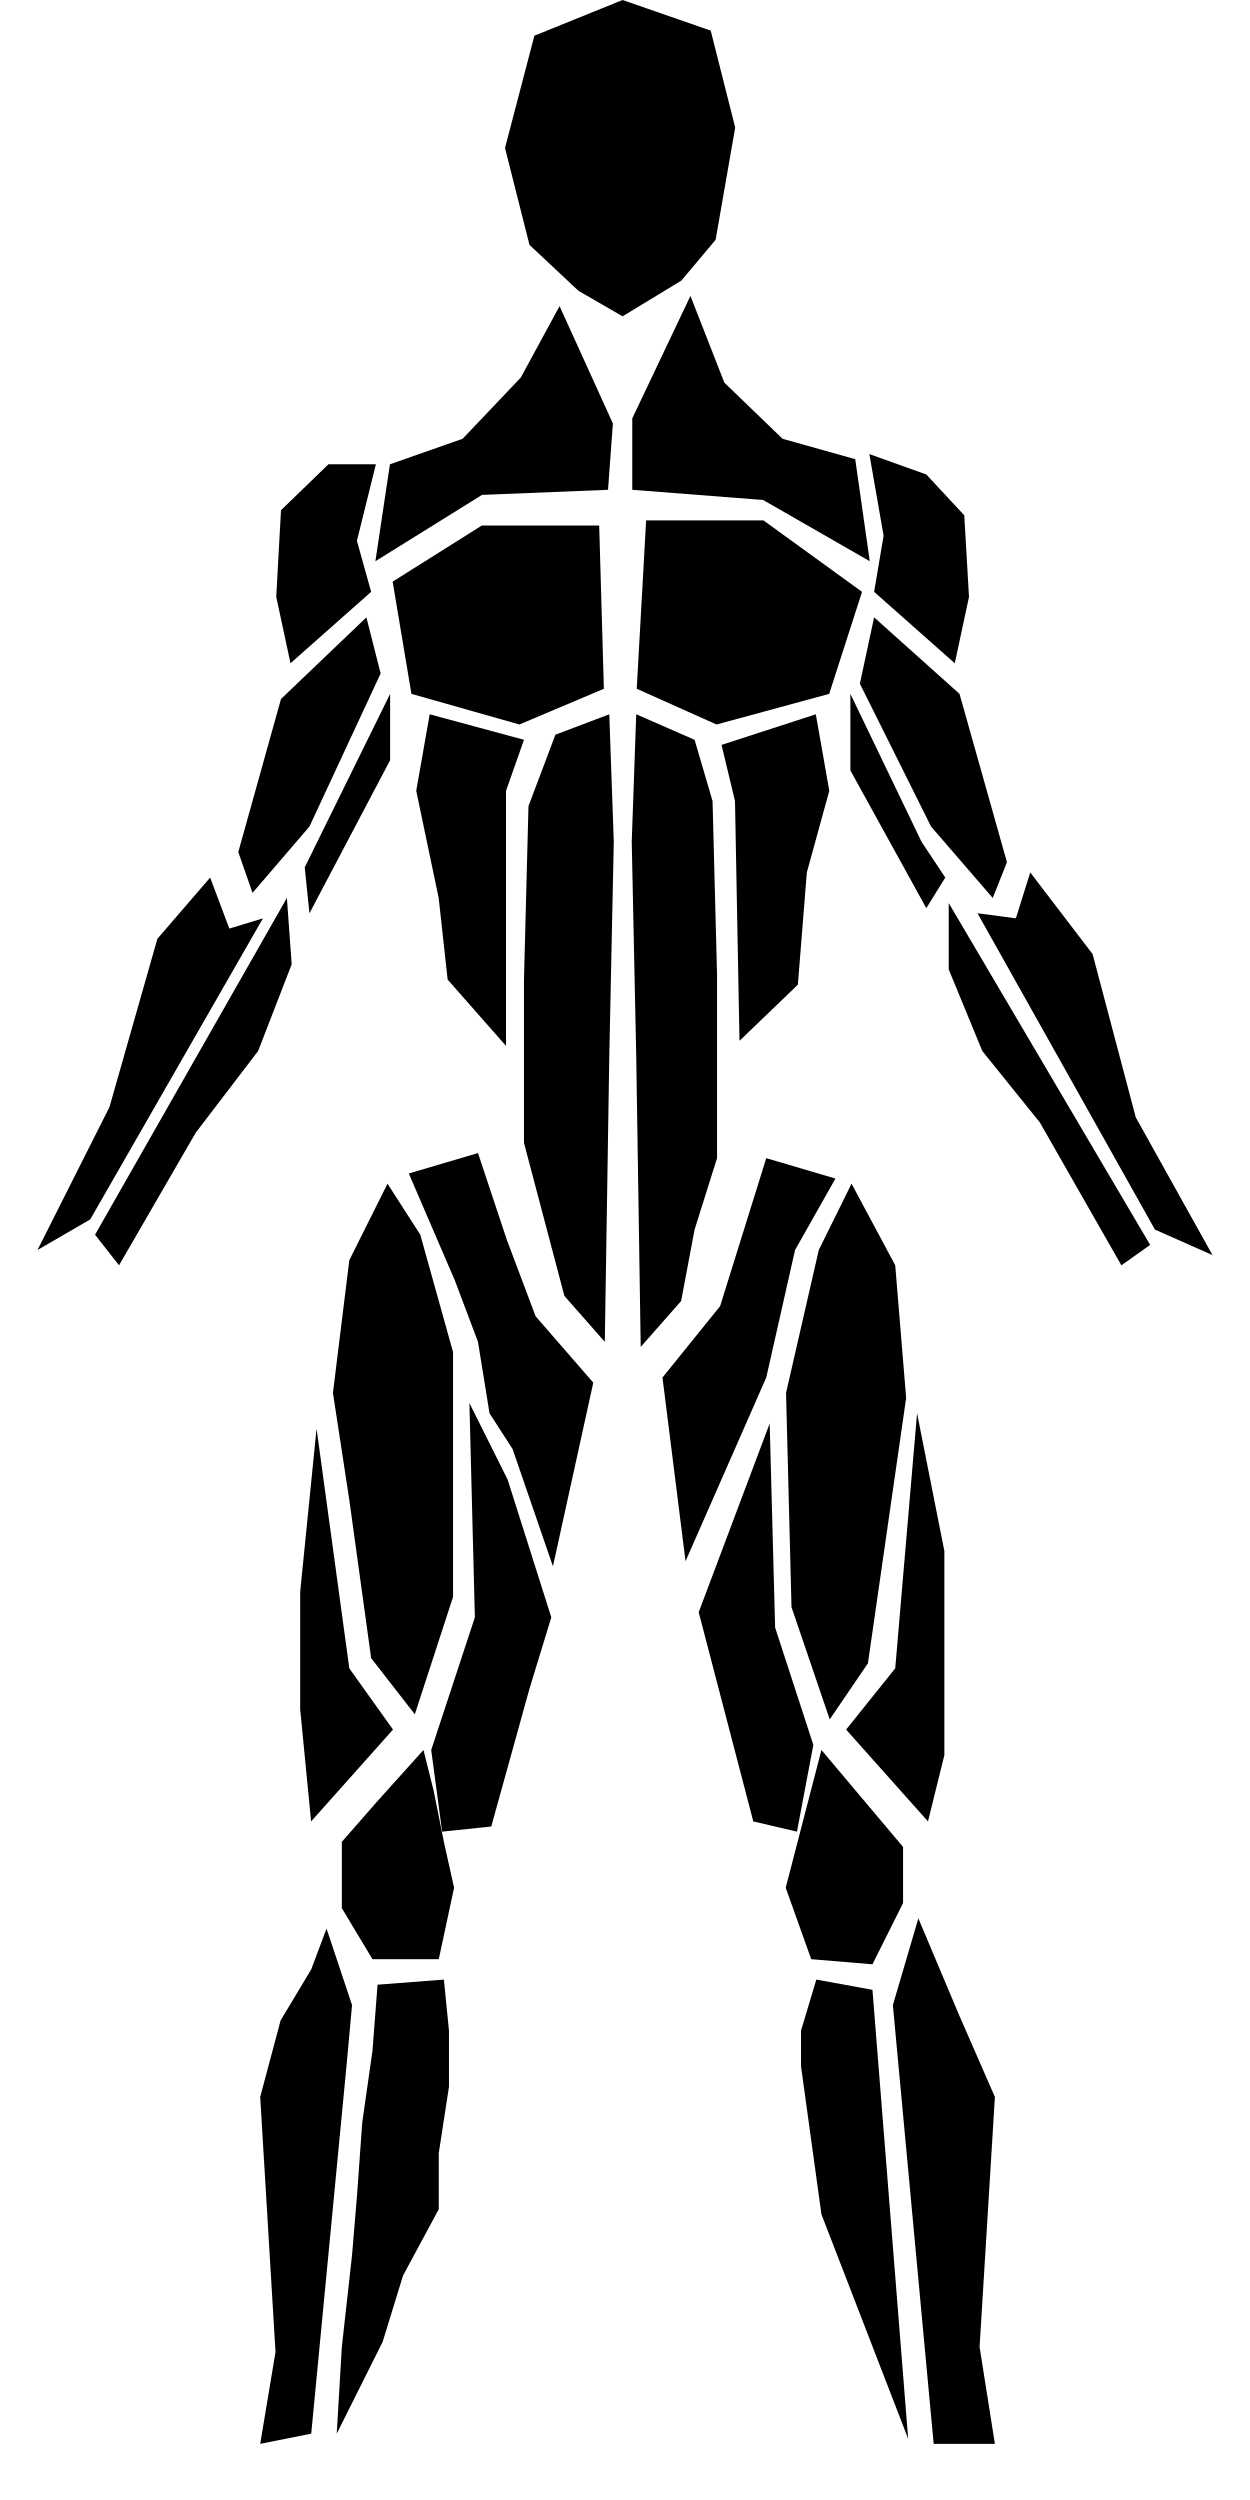
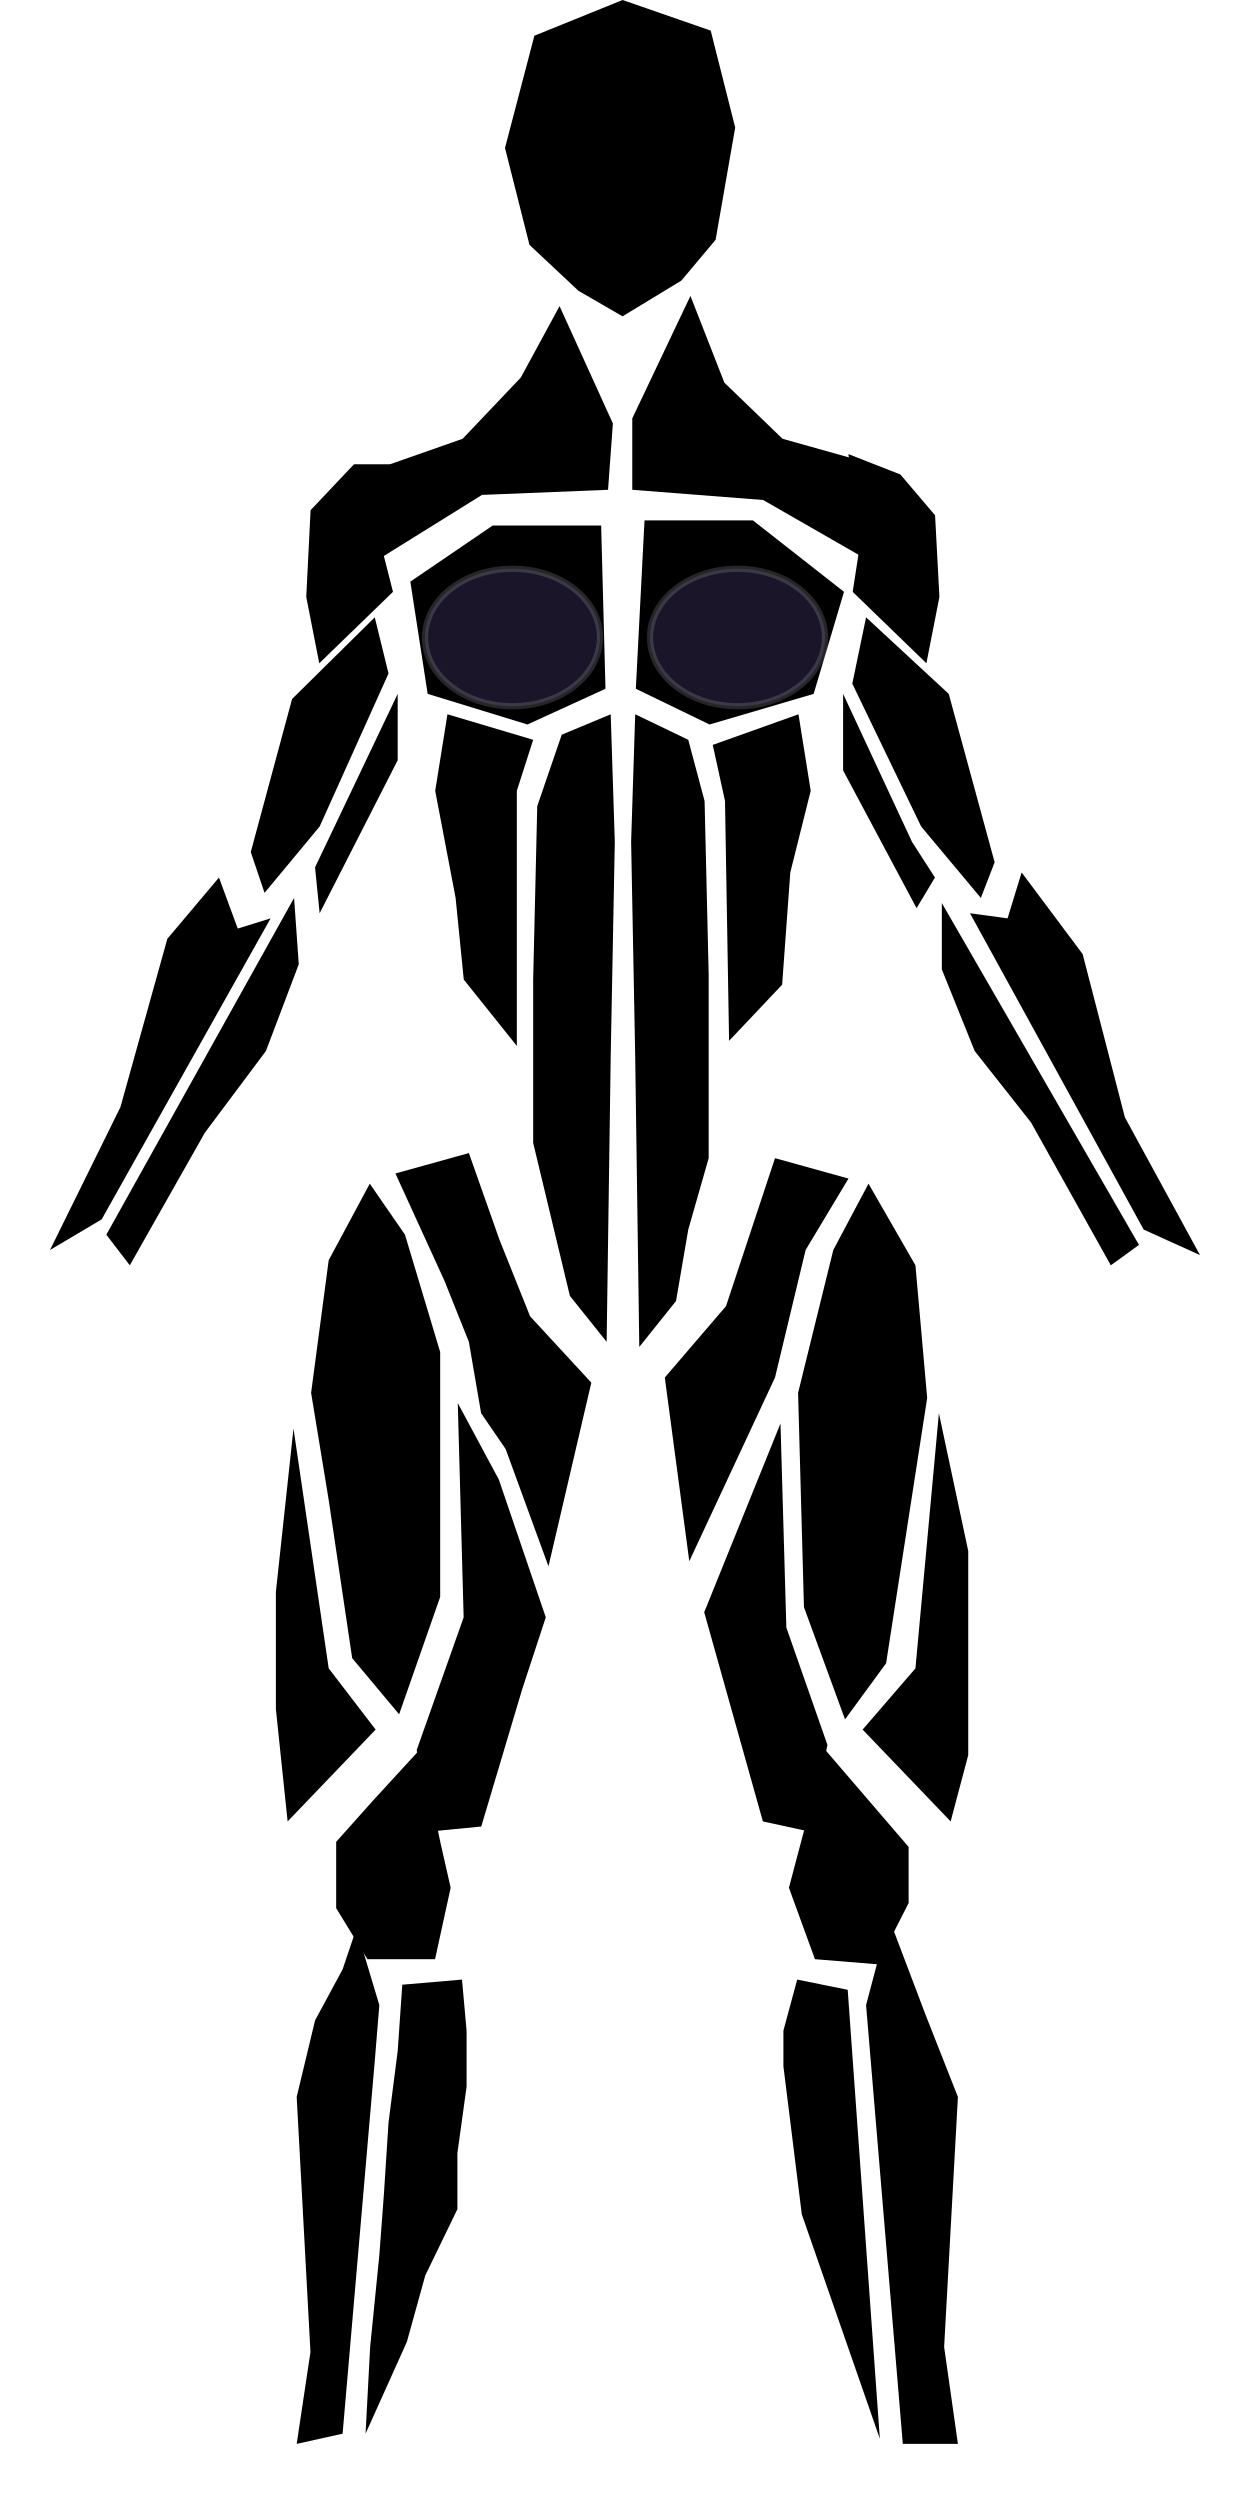
<svg xmlns="http://www.w3.org/2000/svg" viewBox="0 0 100 200" preserveAspectRatio="xMidYMid meet">
-   <polygon class="chest" data-slug="chest" points="51.69 41.633 50.939 55.102 57.322 57.959 66.335 55.51 68.963 47.347 61.078 41.633" />
-   <polygon class="chest" data-slug="chest" points="31.412 46.531 32.914 55.51 41.551 57.959 48.31 55.102 47.935 42.041 38.547 42.041" />
-   <polygon class="obliques" data-slug="obliques" points="66.343 63.265 65.265 57.143 57.722 59.592 58.8 64.082 59.159 83.265 63.829 78.776 64.547 69.796" />
-   <polygon class="obliques" data-slug="obliques" points="35.812 78.367 35.094 71.837 33.298 63.265 34.376 57.143 41.918 59.184 40.482 63.265 40.482 83.673" />
-   <polygon class="abs" data-slug="abs" points="55.567 59.184 57.004 64.082 57.363 77.959 57.363 92.653 55.567 98.367 54.49 104.082 51.257 107.755 50.898 84.49 50.539 67.347 50.898 57.143" />
-   <polygon class="abs" data-slug="abs" points="44.433 58.776 48.743 57.143 49.102 67.347 48.743 84.49 48.384 107.347 45.151 103.673 41.918 91.429 41.918 78.367 42.278 64.49" />
-   <polygon class="biceps" data-slug="biceps" points="19.063 68.163 20.202 71.429 24.757 66.122 30.451 53.878 29.312 49.388 22.48 55.918" />
-   <polygon class="biceps" data-slug="biceps" points="69.929 49.388 68.79 54.694 74.484 66.122 79.418 71.837 80.557 68.98 76.761 55.51" />
-   <polygon class="triceps" data-slug="triceps" points="68.031 55.51 68.031 61.633 74.104 72.653 75.622 70.204 73.725 67.347" />
-   <polygon class="triceps" data-slug="triceps" points="24.378 69.388 31.21 55.51 31.21 60.816 24.757 73.061" />
+   <polygon class="chest" data-slug="chest" points="51.561 41.633 50.867 55.102 56.765 57.959 65.092 55.51 67.52 47.347 60.235 41.633" />
+   <polygon class="chest" data-slug="chest" points="32.827 46.531 34.214 55.51 42.194 57.959 48.439 55.102 48.092 42.041 39.418 42.041" />
+   <polygon class="obliques" data-slug="obliques" points="64.857 63.265 63.878 57.143 57.02 59.592 58 64.082 58.327 83.265 62.571 78.776 63.224 69.796" />
+   <polygon class="obliques" data-slug="obliques" points="37.102 78.367 36.449 71.837 34.816 63.265 35.796 57.143 42.653 59.184 41.347 63.265 41.347 83.673" />
+   <polygon class="abs" data-slug="abs" points="55.061 59.184 56.367 64.082 56.694 77.959 56.694 92.653 55.061 98.367 54.082 104.082 51.143 107.755 50.816 84.49 50.49 67.347 50.816 57.143" />
+   <polygon class="abs" data-slug="abs" points="44.939 58.776 48.857 57.143 49.184 67.347 48.857 84.49 48.531 107.347 45.592 103.673 42.653 91.429 42.653 78.367 42.98 64.49" />
+   <polygon class="biceps" data-slug="biceps" points="20.061 68.163 21.163 71.429 25.571 66.122 31.082 53.878 29.98 49.388 23.367 55.918" />
+   <polygon class="biceps" data-slug="biceps" points="69.286 49.388 68.184 54.694 73.694 66.122 78.469 71.837 79.571 68.98 75.898 55.51" />
+   <polygon class="triceps" data-slug="triceps" points="67.449 55.51 67.449 61.633 73.326 72.653 74.796 70.204 72.959 67.347" />
+   <polygon class="triceps" data-slug="triceps" points="25.204 69.388 31.816 55.51 31.816 60.816 25.571 73.061" />
  <polygon class="neck" data-slug="neck" points="55.235 23.673 50.582 33.469 50.582 39.184 61.051 40 69.582 44.898 68.418 36.735 62.602 35.102 57.949 30.612" />
  <polygon class="neck" data-slug="neck" points="30.031 44.898 31.194 37.143 37.01 35.102 41.663 30.204 44.765 24.49 49.031 33.878 48.643 39.184 38.561 39.592" />
-   <polygon class="front-deltoids" data-slug="front-deltoids" points="76.382 53.061 77.52 47.755 77.141 41.224 74.104 37.959 69.549 36.327 70.688 42.857 69.929 47.347" />
-   <polygon class="front-deltoids" data-slug="front-deltoids" points="29.692 47.347 23.239 53.061 22.1 47.755 22.48 40.816 26.276 37.143 30.071 37.143 28.553 43.265" />
+   <polygon class="front-deltoids" data-slug="front-deltoids" points="74.112 53.061 75.153 47.755 74.806 41.224 72.031 37.959 67.867 36.327 68.908 42.857 68.214 47.347" />
+   <polygon class="front-deltoids" data-slug="front-deltoids" points="31.439 47.347 25.541 53.061 24.5 47.755 24.847 40.816 28.316 37.143 31.786 37.143 30.398 43.265" />
  <polygon class="head" data-slug="head" points="42.751 2.857 40.4 11.837 42.359 19.592 46.278 23.265 49.804 25.306 54.506 22.449 57.249 19.184 58.816 10.204 56.857 2.449 49.804 0" />
-   <polygon class="abductors" data-slug="abductors" points="52.998 110.204 54.843 124.898 61.3 110.204 63.606 100 66.835 94.286 61.3 92.653 57.61 104.49" />
-   <polygon class="abductors" data-slug="abductors" points="47.463 110.612 44.235 125.306 41.006 115.918 39.161 113.061 38.239 107.347 36.394 102.449 32.704 93.878 38.239 92.245 40.545 99.184 42.851 105.306" />
-   <polygon class="quadriceps" data-slug="quadriceps" points="33.622 98.776 36.243 108.163 36.243 127.755 33.186 137.143 29.692 132.653 27.945 120 26.635 111.429 27.945 100.816 31.002 94.694" />
-   <polygon class="quadriceps" data-slug="quadriceps" points="64.194 105.714 65.504 100 68.124 94.694 71.618 101.224 72.492 111.837 69.435 133.061 66.378 137.551 63.32 128.571 62.884 111.429" />
-   <polygon class="quadriceps" data-slug="quadriceps" points="37.99 129.388 37.553 112.245 40.61 118.367 44.104 129.388 42.357 135.102 39.3 146.122 35.369 146.531 34.496 140" />
-   <polygon class="quadriceps" data-slug="quadriceps" points="60.263 145.714 55.896 128.98 61.574 113.878 62.01 130.204 65.067 139.592 63.757 146.531" />
-   <polygon class="quadriceps" data-slug="quadriceps" points="31.439 138.367 24.888 145.714 24.014 136.735 24.014 127.347 25.325 114.286 27.945 133.469" />
-   <polygon class="quadriceps" data-slug="quadriceps" points="73.365 113.061 75.549 124.082 75.549 140.408 74.239 145.714 67.688 138.367 71.618 133.469" />
-   <polygon class="knees" data-slug="knees" points="33.878 140 34.694 143.265 35.51 147.347 36.327 151.02 35.102 156.735 29.796 156.735 27.347 152.653 27.347 147.347 30.204 144.082" />
-   <polygon class="knees" data-slug="knees" points="65.714 140 72.245 147.755 72.245 152.245 69.796 157.143 64.898 156.735 62.857 151.02" />
-   <polygon class="calves" data-slug="calves" points="71.429 160.408 73.469 153.469 76.735 161.224 79.592 167.755 78.367 187.755 79.592 195.51 74.694 195.51" />
-   <polygon class="calves" data-slug="calves" points="24.898 194.694 27.755 164.898 28.163 160.408 26.122 154.286 24.898 157.551 22.449 161.633 20.816 167.755 22.041 188.163 20.816 195.51" />
-   <polygon class="calves" data-slug="calves" points="72.653 195.102 69.796 159.184 65.306 158.367 64.082 162.449 64.082 165.306 65.714 177.143" />
-   <polygon class="calves" data-slug="calves" points="35.51 158.367 35.918 162.449 35.918 166.939 35.102 172.245 35.102 176.735 32.245 182.041 30.612 187.347 26.939 194.694 27.347 187.755 28.163 180.408 28.571 175.51 28.98 169.796 29.796 164.082 30.204 158.776" />
-   <polygon class="forearm" data-slug="forearm" points="8.755 88.571 12.592 75.102 16.812 70.204 18.347 74.286 21.033 73.469 7.22 97.551 3 100" />
-   <polygon class="forearm" data-slug="forearm" points="82.42 69.796 81.269 73.469 78.2 73.061 92.396 98.367 97 100.408 90.861 89.388 87.408 76.327" />
-   <polygon class="forearm" data-slug="forearm" points="75.898 72.245 75.898 77.551 78.584 84.082 83.188 89.796 89.71 101.224 92.012 99.592" />
-   <polygon class="forearm" data-slug="forearm" points="9.522 101.224 15.661 90.612 20.649 84.082 23.335 77.143 22.951 71.837 7.604 98.776" />
+   <polygon class="abductors" data-slug="abductors" points="53.184 110.204 55.143 124.898 62 110.204 64.449 100 67.878 94.286 62 92.653 58.082 104.49" />
+   <polygon class="abductors" data-slug="abductors" points="47.306 110.612 43.878 125.306 40.449 115.918 38.49 113.061 37.51 107.347 35.551 102.449 31.633 93.878 37.51 92.245 39.959 99.184 42.408 105.306" />
+   <polygon class="quadriceps" data-slug="quadriceps" points="32.398 98.776 35.214 108.163 35.214 127.755 31.929 137.143 28.174 132.653 26.296 120 24.888 111.429 26.296 100.816 29.582 94.694" />
+   <polygon class="quadriceps" data-slug="quadriceps" points="65.255 105.714 66.663 100 69.48 94.694 73.235 101.224 74.174 111.837 70.888 133.061 67.602 137.551 64.316 128.571 63.847 111.429" />
+   <polygon class="quadriceps" data-slug="quadriceps" points="37.092 129.388 36.622 112.245 39.908 118.367 43.663 129.388 41.786 135.102 38.5 146.122 34.276 146.531 33.337 140" />
+   <polygon class="quadriceps" data-slug="quadriceps" points="61.031 145.714 56.337 128.98 62.439 113.878 62.908 130.204 66.194 139.592 64.786 146.531" />
+   <polygon class="quadriceps" data-slug="quadriceps" points="30.051 138.367 23.01 145.714 22.071 136.735 22.071 127.347 23.48 114.286 26.296 133.469" />
+   <polygon class="quadriceps" data-slug="quadriceps" points="75.112 113.061 77.459 124.082 77.459 140.408 76.051 145.714 69.01 138.367 73.235 133.469" />
+   <polygon class="knees" data-slug="knees" points="33.555 140 34.388 143.265 35.22 147.347 36.053 151.02 34.804 156.735 29.392 156.735 26.894 152.653 26.894 147.347 29.808 144.082" />
+   <polygon class="knees" data-slug="knees" points="66.029 140 72.69 147.755 72.69 152.245 70.192 157.143 65.196 156.735 63.114 151.02" />
+   <polygon class="calves" data-slug="calves" points="69.286 160.408 71.122 153.469 74.061 161.224 76.633 167.755 75.531 187.755 76.633 195.51 72.225 195.51" />
+   <polygon class="calves" data-slug="calves" points="27.408 194.694 29.98 164.898 30.347 160.408 28.51 154.286 27.408 157.551 25.204 161.633 23.735 167.755 24.837 188.163 23.735 195.51" />
+   <polygon class="calves" data-slug="calves" points="70.388 195.102 67.816 159.184 63.776 158.367 62.673 162.449 62.673 165.306 64.143 177.143" />
+   <polygon class="calves" data-slug="calves" points="36.959 158.367 37.327 162.449 37.327 166.939 36.592 172.245 36.592 176.735 34.02 182.041 32.551 187.347 29.245 194.694 29.612 187.755 30.347 180.408 30.714 175.51 31.082 169.796 31.816 164.082 32.184 158.776" />
+   <polygon class="forearm" data-slug="forearm" points="9.633 88.571 13.388 75.102 17.518 70.204 19.02 74.286 21.649 73.469 8.131 97.551 4 100" />
+   <polygon class="forearm" data-slug="forearm" points="81.731 69.796 80.604 73.469 77.6 73.061 91.494 98.367 96 100.408 89.992 89.388 86.612 76.327" />
+   <polygon class="forearm" data-slug="forearm" points="75.347 72.245 75.347 77.551 77.975 84.082 82.482 89.796 88.865 101.224 91.118 99.592" />
+   <polygon class="forearm" data-slug="forearm" points="10.384 101.224 16.392 90.612 21.273 84.082 23.902 77.143 23.526 71.837 8.506 98.776" />
+   <ellipse cx="41" cy="51" rx="7" ry="5.5" fill="#1a1528" stroke="rgba(255,255,255,0.15)" stroke-width="0.5" pointer-events="none" />
+   <ellipse cx="59" cy="51" rx="7" ry="5.5" fill="#1a1528" stroke="rgba(255,255,255,0.15)" stroke-width="0.5" pointer-events="none" />
</svg>
